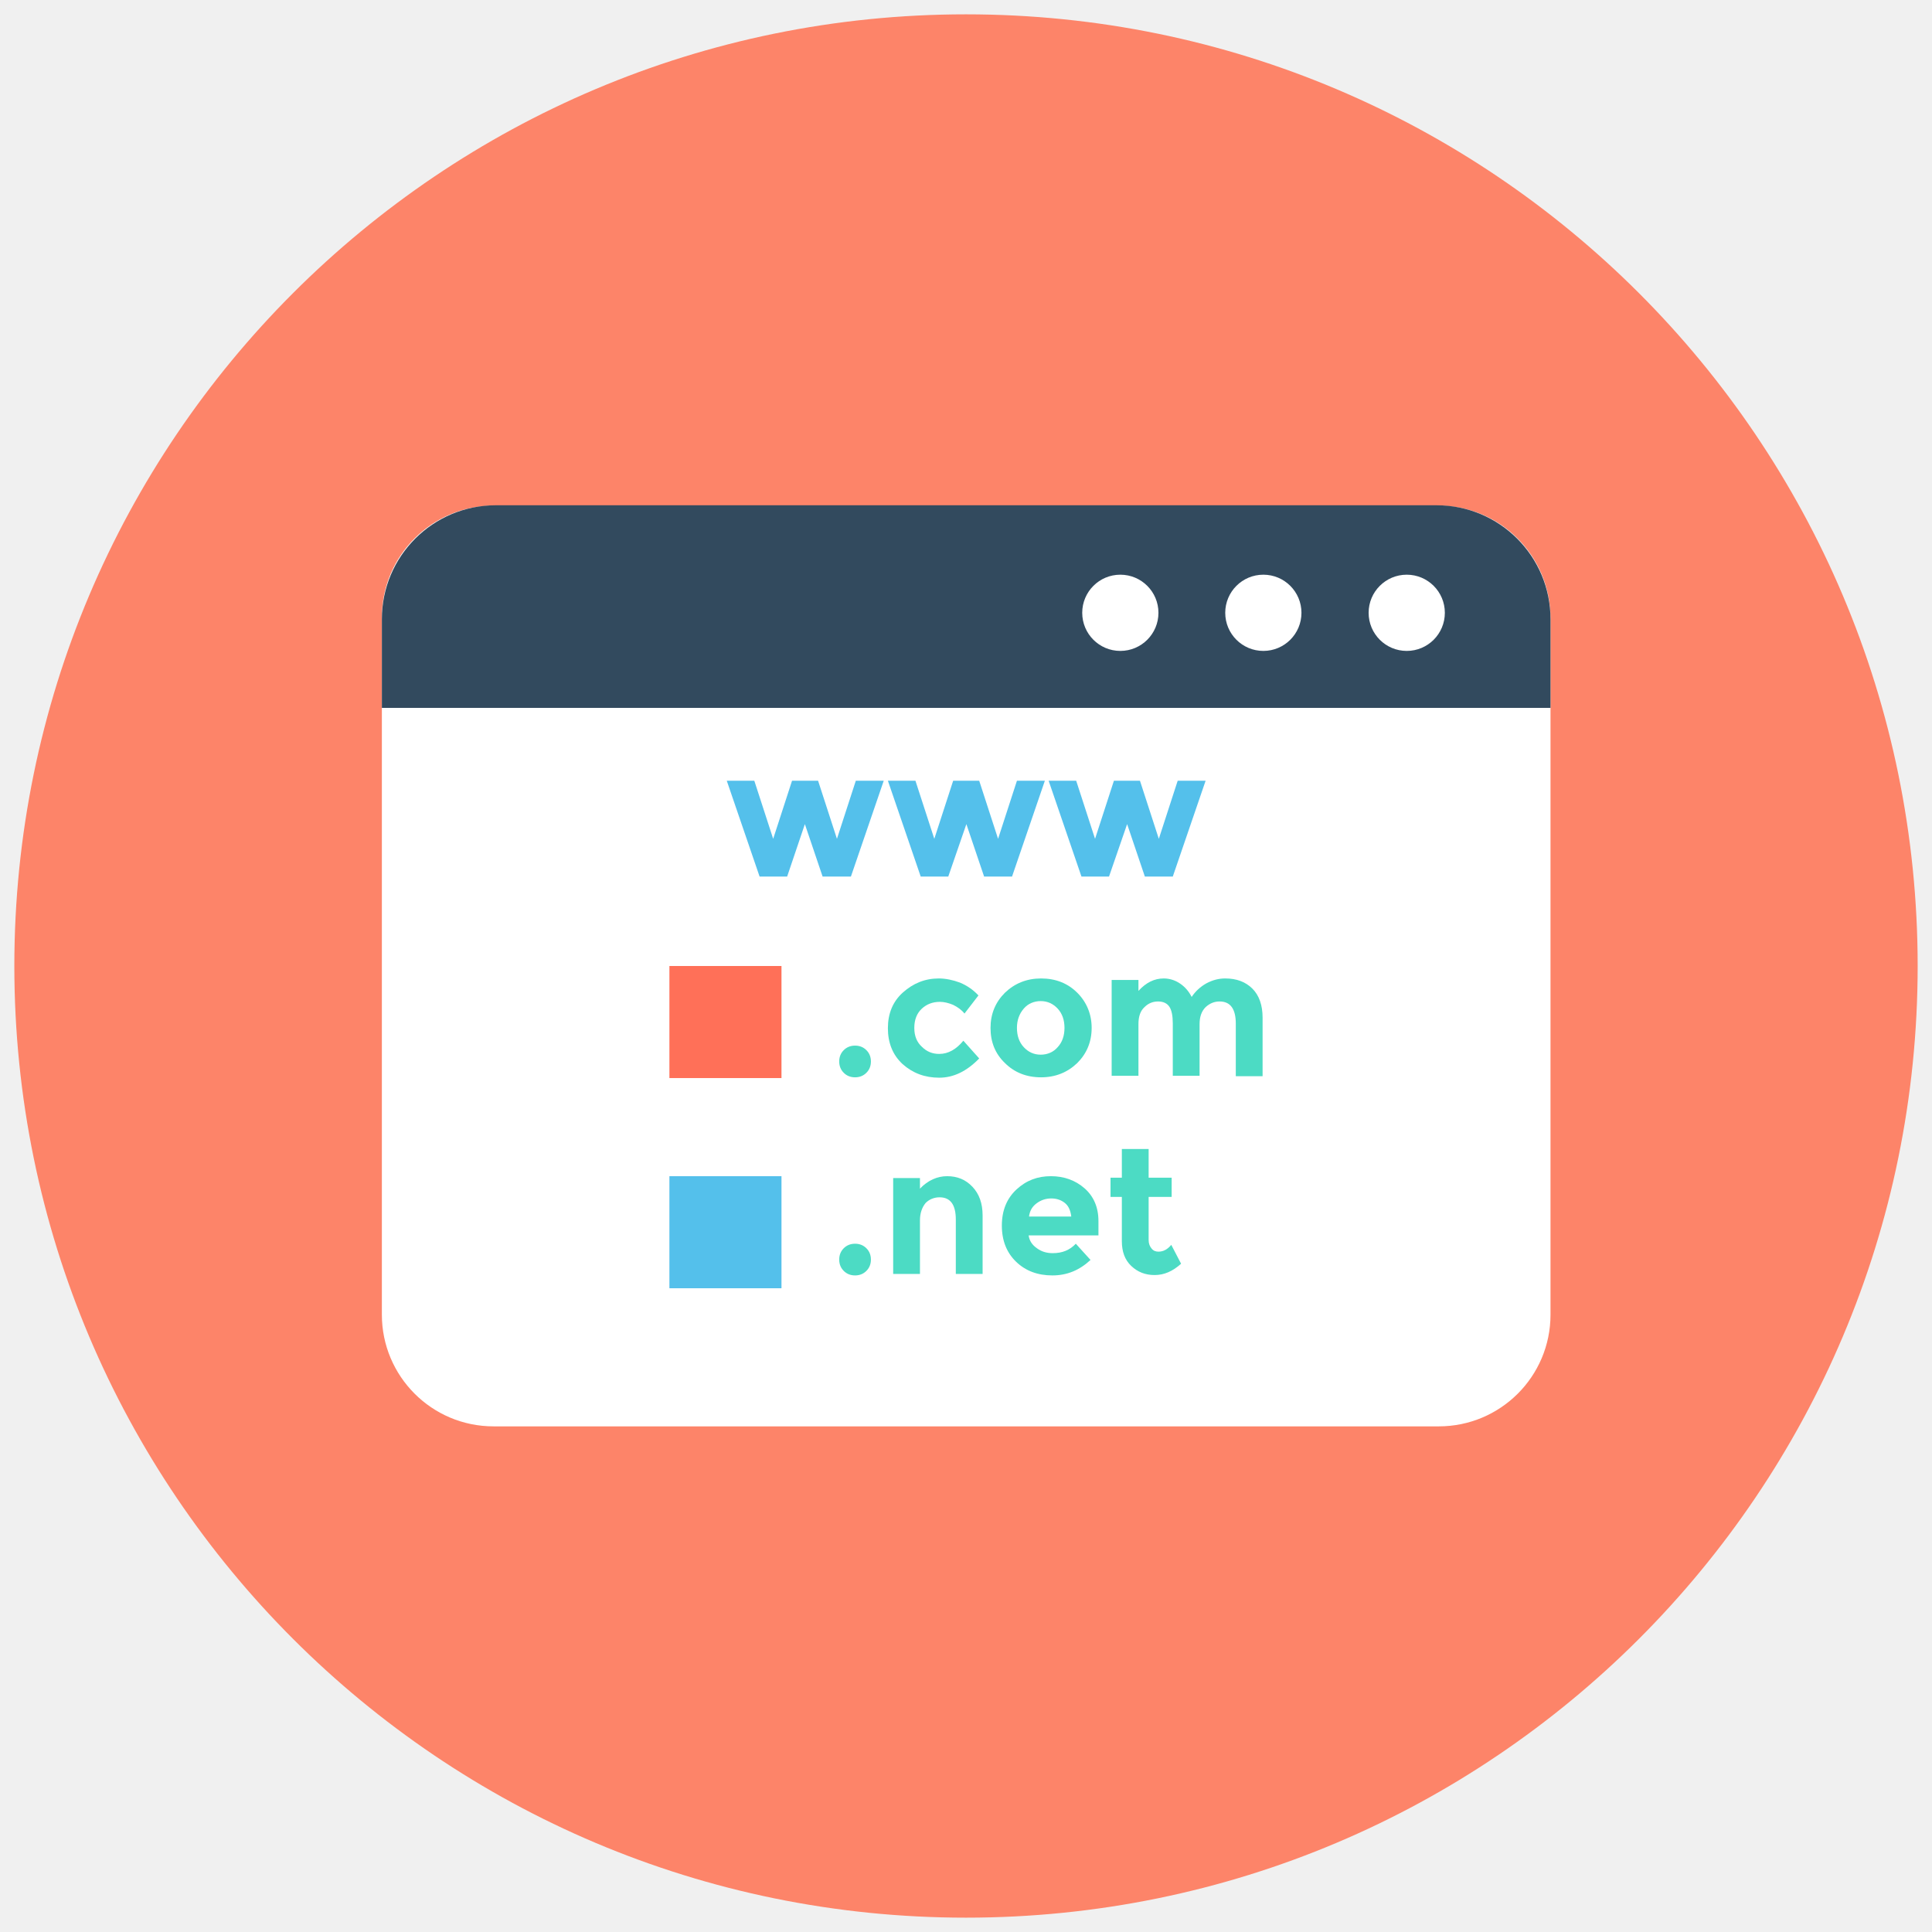
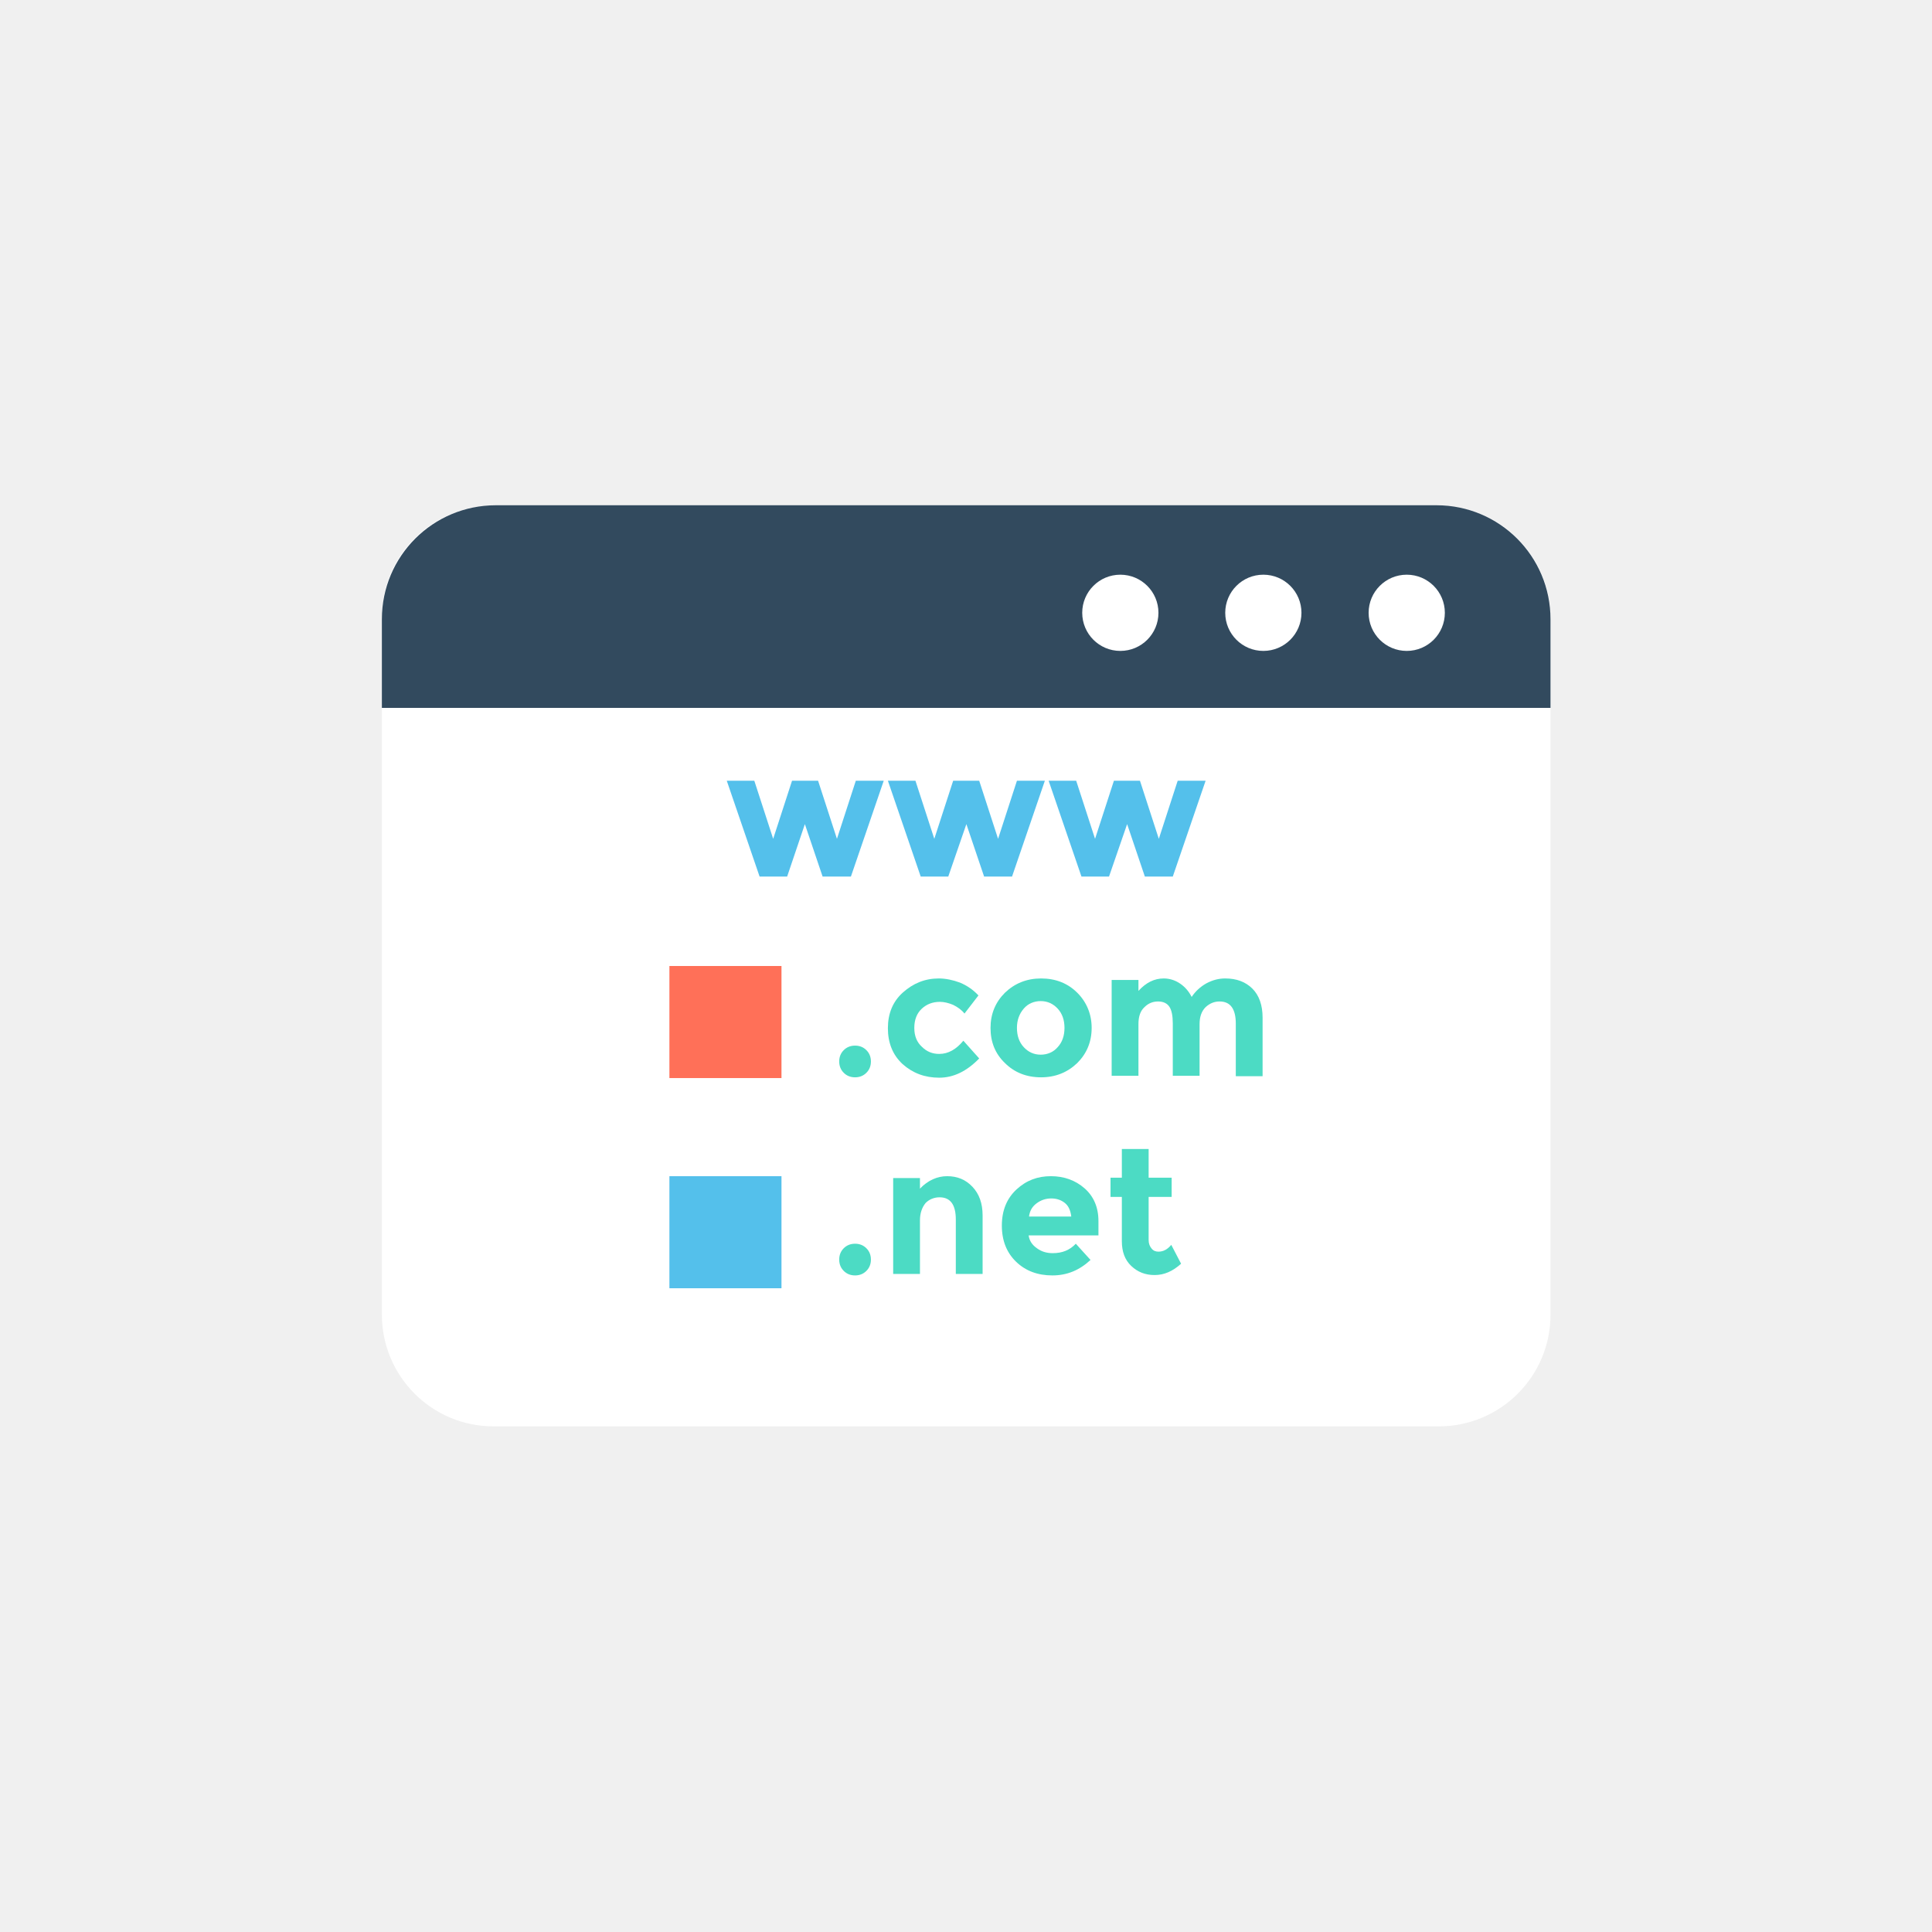
<svg xmlns="http://www.w3.org/2000/svg" enable-background="new 0 0 512 512" id="Layer_1" version="1.1" viewBox="0 0 512 512" xml:space="preserve">
-   <g>
-     <circle cx="256" cy="256" fill="#FD8469" r="252.2" />
-     <g>
-       <path d="M381.2,134H130.8c-16.3,0-29.6,13.2-29.6,29.6v184.8c0,16.3,13.2,29.6,29.6,29.6h250.5    c16.3,0,29.6-13.2,29.6-29.6V163.6C410.8,147.3,397.6,134,381.2,134z" fill="#FFFFFF" />
-       <path d="M101.2,187.6v-23.5c0-16.7,13.5-30.2,30.2-30.2h249.3c16.7,0,30.2,13.5,30.2,30.2v23.5H101.2z" fill="#324A5E" />
-       <circle cx="372.8" cy="162.4" fill="#FFFFFF" r="10.1" />
-       <circle cx="334.8" cy="162.4" fill="#FFFFFF" r="10.1" />
-       <circle cx="296.9" cy="162.4" fill="#FFFFFF" r="10.1" />
-       <g>
-         <path d="M223.6,284.3c-0.8-0.8-1.2-1.8-1.2-3s0.4-2.2,1.2-3c0.8-0.8,1.8-1.2,3-1.2c1.2,0,2.2,0.4,3,1.2     s1.2,1.8,1.2,3s-0.4,2.2-1.2,3s-1.8,1.2-3,1.2C225.4,285.5,224.4,285.1,223.6,284.3z" fill="#4CDBC4" />
-         <path d="M248.9,279.3c2.4,0,4.5-1.2,6.4-3.5l4.2,4.7c-3.3,3.4-6.8,5.1-10.6,5.1c-3.8,0-7-1.2-9.7-3.6     c-2.6-2.4-3.9-5.6-3.9-9.5c0-3.9,1.3-7.1,4-9.5c2.7-2.4,5.8-3.7,9.5-3.7c1.8,0,3.7,0.4,5.6,1.1c1.9,0.8,3.5,1.9,4.9,3.4l-3.7,4.8     c-0.8-1-1.8-1.7-3-2.3c-1.2-0.5-2.4-0.8-3.5-0.8c-1.9,0-3.5,0.6-4.8,1.8c-1.3,1.2-2,2.9-2,5.1c0,2.2,0.7,3.8,2,5     C245.6,278.7,247.1,279.3,248.9,279.3z" fill="#4CDBC4" />
-         <path d="M289.3,272.4c0,3.7-1.3,6.8-3.8,9.3c-2.6,2.5-5.8,3.8-9.6,3.8c-3.9,0-7.1-1.3-9.6-3.8     c-2.6-2.5-3.8-5.6-3.8-9.3c0-3.7,1.3-6.8,3.8-9.3c2.6-2.5,5.8-3.8,9.6-3.8c3.9,0,7.1,1.3,9.6,3.8     C288,265.6,289.3,268.8,289.3,272.4z M269.5,272.4c0,2.1,0.6,3.8,1.8,5.1c1.2,1.3,2.7,2,4.5,2c1.8,0,3.4-0.7,4.5-2     c1.2-1.3,1.8-3,1.8-5.1c0-2.1-0.6-3.8-1.8-5.1c-1.2-1.3-2.7-2-4.5-2c-1.8,0-3.4,0.7-4.5,2C270.1,268.7,269.5,270.4,269.5,272.4z" fill="#4CDBC4" />
-         <path d="M317.9,271.4v13.7h-7.1v-13.9c0-2-0.3-3.5-0.9-4.4c-0.6-0.9-1.6-1.4-3-1.4c-1.4,0-2.6,0.5-3.6,1.5     c-1.1,1-1.6,2.5-1.6,4.5v13.7h-7.1v-25.4h7.1v2.9c2-2.2,4.2-3.3,6.7-3.3c1.6,0,3.1,0.5,4.4,1.4c1.3,0.9,2.3,2.1,3,3.5     c1-1.5,2.3-2.7,3.9-3.6c1.7-0.9,3.3-1.3,5-1.3c3,0,5.4,0.9,7.2,2.7c1.8,1.8,2.7,4.4,2.7,7.7v15.5h-7.1v-13.9     c0-3.9-1.4-5.9-4.3-5.9c-1.4,0-2.6,0.5-3.7,1.5C318.4,268,317.9,269.5,317.9,271.4z" fill="#4CDBC4" />
+   <defs id="defs5296" />
+   <g id="g5291">
+     <g id="g5289">
+       <path d="M381.2,134H130.8c-16.3,0-29.6,13.2-29.6,29.6v184.8c0,16.3,13.2,29.6,29.6,29.6h250.5    c16.3,0,29.6-13.2,29.6-29.6V163.6C410.8,147.3,397.6,134,381.2,134z" fill="#FFFFFF" id="path5247" />
+       <path d="M101.2,187.6v-23.5c0-16.7,13.5-30.2,30.2-30.2h249.3c16.7,0,30.2,13.5,30.2,30.2v23.5H101.2z" fill="#324A5E" id="path5249" />
+       <circle cx="372.8" cy="162.4" fill="#FFFFFF" r="10.1" id="circle5251" />
+       <circle cx="334.8" cy="162.4" fill="#FFFFFF" r="10.1" id="circle5253" />
+       <circle cx="296.9" cy="162.4" fill="#FFFFFF" r="10.1" id="circle5255" />
+       <g id="g5265">
+         <path d="M223.6,284.3c-0.8-0.8-1.2-1.8-1.2-3s0.4-2.2,1.2-3c0.8-0.8,1.8-1.2,3-1.2c1.2,0,2.2,0.4,3,1.2     s1.2,1.8,1.2,3s-0.4,2.2-1.2,3s-1.8,1.2-3,1.2C225.4,285.5,224.4,285.1,223.6,284.3z" fill="#4CDBC4" id="path5257" />
+         <path d="M248.9,279.3c2.4,0,4.5-1.2,6.4-3.5l4.2,4.7c-3.3,3.4-6.8,5.1-10.6,5.1c-3.8,0-7-1.2-9.7-3.6     c-2.6-2.4-3.9-5.6-3.9-9.5c0-3.9,1.3-7.1,4-9.5c2.7-2.4,5.8-3.7,9.5-3.7c1.8,0,3.7,0.4,5.6,1.1c1.9,0.8,3.5,1.9,4.9,3.4l-3.7,4.8     c-0.8-1-1.8-1.7-3-2.3c-1.2-0.5-2.4-0.8-3.5-0.8c-1.9,0-3.5,0.6-4.8,1.8c-1.3,1.2-2,2.9-2,5.1c0,2.2,0.7,3.8,2,5     C245.6,278.7,247.1,279.3,248.9,279.3z" fill="#4CDBC4" id="path5259" />
+         <path d="M289.3,272.4c0,3.7-1.3,6.8-3.8,9.3c-2.6,2.5-5.8,3.8-9.6,3.8c-3.9,0-7.1-1.3-9.6-3.8     c-2.6-2.5-3.8-5.6-3.8-9.3c0-3.7,1.3-6.8,3.8-9.3c2.6-2.5,5.8-3.8,9.6-3.8c3.9,0,7.1,1.3,9.6,3.8     C288,265.6,289.3,268.8,289.3,272.4z M269.5,272.4c0,2.1,0.6,3.8,1.8,5.1c1.2,1.3,2.7,2,4.5,2c1.8,0,3.4-0.7,4.5-2     c1.2-1.3,1.8-3,1.8-5.1c0-2.1-0.6-3.8-1.8-5.1c-1.2-1.3-2.7-2-4.5-2c-1.8,0-3.4,0.7-4.5,2C270.1,268.7,269.5,270.4,269.5,272.4z" fill="#4CDBC4" id="path5261" />
+         <path d="M317.9,271.4v13.7h-7.1v-13.9c0-2-0.3-3.5-0.9-4.4c-0.6-0.9-1.6-1.4-3-1.4c-1.4,0-2.6,0.5-3.6,1.5     c-1.1,1-1.6,2.5-1.6,4.5v13.7h-7.1v-25.4h7.1v2.9c2-2.2,4.2-3.3,6.7-3.3c1.6,0,3.1,0.5,4.4,1.4c1.3,0.9,2.3,2.1,3,3.5     c1-1.5,2.3-2.7,3.9-3.6c1.7-0.9,3.3-1.3,5-1.3c3,0,5.4,0.9,7.2,2.7c1.8,1.8,2.7,4.4,2.7,7.7v15.5h-7.1v-13.9     c0-3.9-1.4-5.9-4.3-5.9c-1.4,0-2.6,0.5-3.7,1.5C318.4,268,317.9,269.5,317.9,271.4z" fill="#4CDBC4" id="path5263" />
      </g>
-       <g>
-         <path d="M223.6,336.8c-0.8-0.8-1.2-1.8-1.2-3s0.4-2.2,1.2-3c0.8-0.8,1.8-1.2,3-1.2c1.2,0,2.2,0.4,3,1.2     s1.2,1.8,1.2,3s-0.4,2.2-1.2,3s-1.8,1.2-3,1.2C225.4,338,224.4,337.6,223.6,336.8z" fill="#4CDBC4" />
-         <path d="M243.8,323.4v14.2h-7.1v-25.4h7.1v2.8c2.1-2.2,4.6-3.3,7.2-3.3c2.7,0,4.9,0.9,6.7,2.8     c1.8,1.9,2.7,4.4,2.7,7.6v15.5h-7.1v-14.4c0-3.9-1.4-5.9-4.3-5.9c-1.4,0-2.7,0.5-3.7,1.5C244.4,319.9,243.8,321.4,243.8,323.4z" fill="#4CDBC4" />
-         <path d="M289,333.9c-2.9,2.7-6.2,4.1-10.1,4.1c-3.9,0-7.1-1.2-9.6-3.6c-2.5-2.4-3.8-5.6-3.8-9.6     c0-4,1.3-7.2,3.9-9.6c2.6-2.4,5.6-3.5,9.1-3.5c3.5,0,6.5,1.1,8.9,3.2c2.4,2.1,3.7,5,3.7,8.7v3.8h-18.5c0.2,1.4,0.9,2.5,2.2,3.4     c1.2,0.9,2.6,1.3,4.2,1.3c2.5,0,4.5-0.8,6.1-2.5L289,333.9z M282.2,318.8c-1-0.8-2.2-1.2-3.6-1.2c-1.4,0-2.7,0.4-3.9,1.3     c-1.2,0.9-1.8,2-2,3.5h11.2C283.7,320.8,283.2,319.6,282.2,318.8z" fill="#4CDBC4" />
-         <path d="M304.4,317.2v11.4c0,1,0.3,1.7,0.8,2.3c0.5,0.6,1.1,0.8,1.8,0.8c1.3,0,2.4-0.6,3.4-1.8l2.6,5     c-2.2,2-4.5,3-7,3s-4.5-0.8-6.2-2.4c-1.7-1.6-2.5-3.8-2.5-6.6v-11.7h-3v-5.1h3v-7.6h7.1v7.6h6.1v5.1H304.4z" fill="#4CDBC4" />
+       <g id="g5275">
+         <path d="M223.6,336.8c-0.8-0.8-1.2-1.8-1.2-3s0.4-2.2,1.2-3c0.8-0.8,1.8-1.2,3-1.2c1.2,0,2.2,0.4,3,1.2     s1.2,1.8,1.2,3s-0.4,2.2-1.2,3s-1.8,1.2-3,1.2C225.4,338,224.4,337.6,223.6,336.8z" fill="#4CDBC4" id="path5267" />
+         <path d="M243.8,323.4v14.2h-7.1v-25.4h7.1v2.8c2.1-2.2,4.6-3.3,7.2-3.3c2.7,0,4.9,0.9,6.7,2.8     c1.8,1.9,2.7,4.4,2.7,7.6v15.5h-7.1v-14.4c0-3.9-1.4-5.9-4.3-5.9c-1.4,0-2.7,0.5-3.7,1.5C244.4,319.9,243.8,321.4,243.8,323.4z" fill="#4CDBC4" id="path5269" />
+         <path d="M289,333.9c-2.9,2.7-6.2,4.1-10.1,4.1c-3.9,0-7.1-1.2-9.6-3.6c-2.5-2.4-3.8-5.6-3.8-9.6     c0-4,1.3-7.2,3.9-9.6c2.6-2.4,5.6-3.5,9.1-3.5c3.5,0,6.5,1.1,8.9,3.2c2.4,2.1,3.7,5,3.7,8.7v3.8h-18.5c0.2,1.4,0.9,2.5,2.2,3.4     c1.2,0.9,2.6,1.3,4.2,1.3c2.5,0,4.5-0.8,6.1-2.5L289,333.9z M282.2,318.8c-1-0.8-2.2-1.2-3.6-1.2c-1.4,0-2.7,0.4-3.9,1.3     c-1.2,0.9-1.8,2-2,3.5h11.2C283.7,320.8,283.2,319.6,282.2,318.8z" fill="#4CDBC4" id="path5271" />
+         <path d="M304.4,317.2v11.4c0,1,0.3,1.7,0.8,2.3c0.5,0.6,1.1,0.8,1.8,0.8c1.3,0,2.4-0.6,3.4-1.8l2.6,5     c-2.2,2-4.5,3-7,3s-4.5-0.8-6.2-2.4c-1.7-1.6-2.5-3.8-2.5-6.6v-11.7h-3v-5.1h3v-7.6h7.1v7.6h6.1v5.1H304.4z" fill="#4CDBC4" id="path5273" />
      </g>
-       <rect fill="#FF7058" height="29.7" width="29.7" x="177.4" y="256" />
-       <rect fill="#54C0EB" height="29.7" width="29.7" x="177.4" y="311.7" />
-       <g>
-         <path d="M208.6,232.3h-7.3l-8.7-25.4h7.3l5,15.4l5-15.4h6.9l5,15.4l5-15.4h7.4l-8.7,25.4H218l-4.7-13.9     L208.6,232.3z" fill="#54C0EB" />
-         <path d="M251.3,232.3h-7.3l-8.7-25.4h7.3l5,15.4l5-15.4h6.9l5,15.4l5-15.4h7.4l-8.7,25.4h-7.4l-4.7-13.9     L251.3,232.3z" fill="#54C0EB" />
-         <path d="M293.9,232.3h-7.3l-8.7-25.4h7.3l5,15.4l5-15.4h6.9l5,15.4l5-15.4h7.4l-8.7,25.4h-7.4l-4.7-13.9     L293.9,232.3z" fill="#54C0EB" />
+       <rect fill="#FF7058" height="29.7" width="29.7" x="177.4" y="256" id="rect5277" />
+       <rect fill="#54C0EB" height="29.7" width="29.7" x="177.4" y="311.7" id="rect5279" />
+       <g id="g5287">
+         <path d="M208.6,232.3h-7.3l-8.7-25.4h7.3l5,15.4l5-15.4h6.9l5,15.4l5-15.4h7.4l-8.7,25.4H218l-4.7-13.9     L208.6,232.3z" fill="#54C0EB" id="path5281" />
+         <path d="M251.3,232.3h-7.3l-8.7-25.4h7.3l5,15.4l5-15.4h6.9l5,15.4l5-15.4h7.4l-8.7,25.4h-7.4l-4.7-13.9     L251.3,232.3z" fill="#54C0EB" id="path5283" />
+         <path d="M293.9,232.3h-7.3l-8.7-25.4h7.3l5,15.4l5-15.4h6.9l5,15.4l5-15.4h7.4l-8.7,25.4h-7.4l-4.7-13.9     L293.9,232.3z" fill="#54C0EB" id="path5285" />
      </g>
    </g>
  </g>
</svg>
